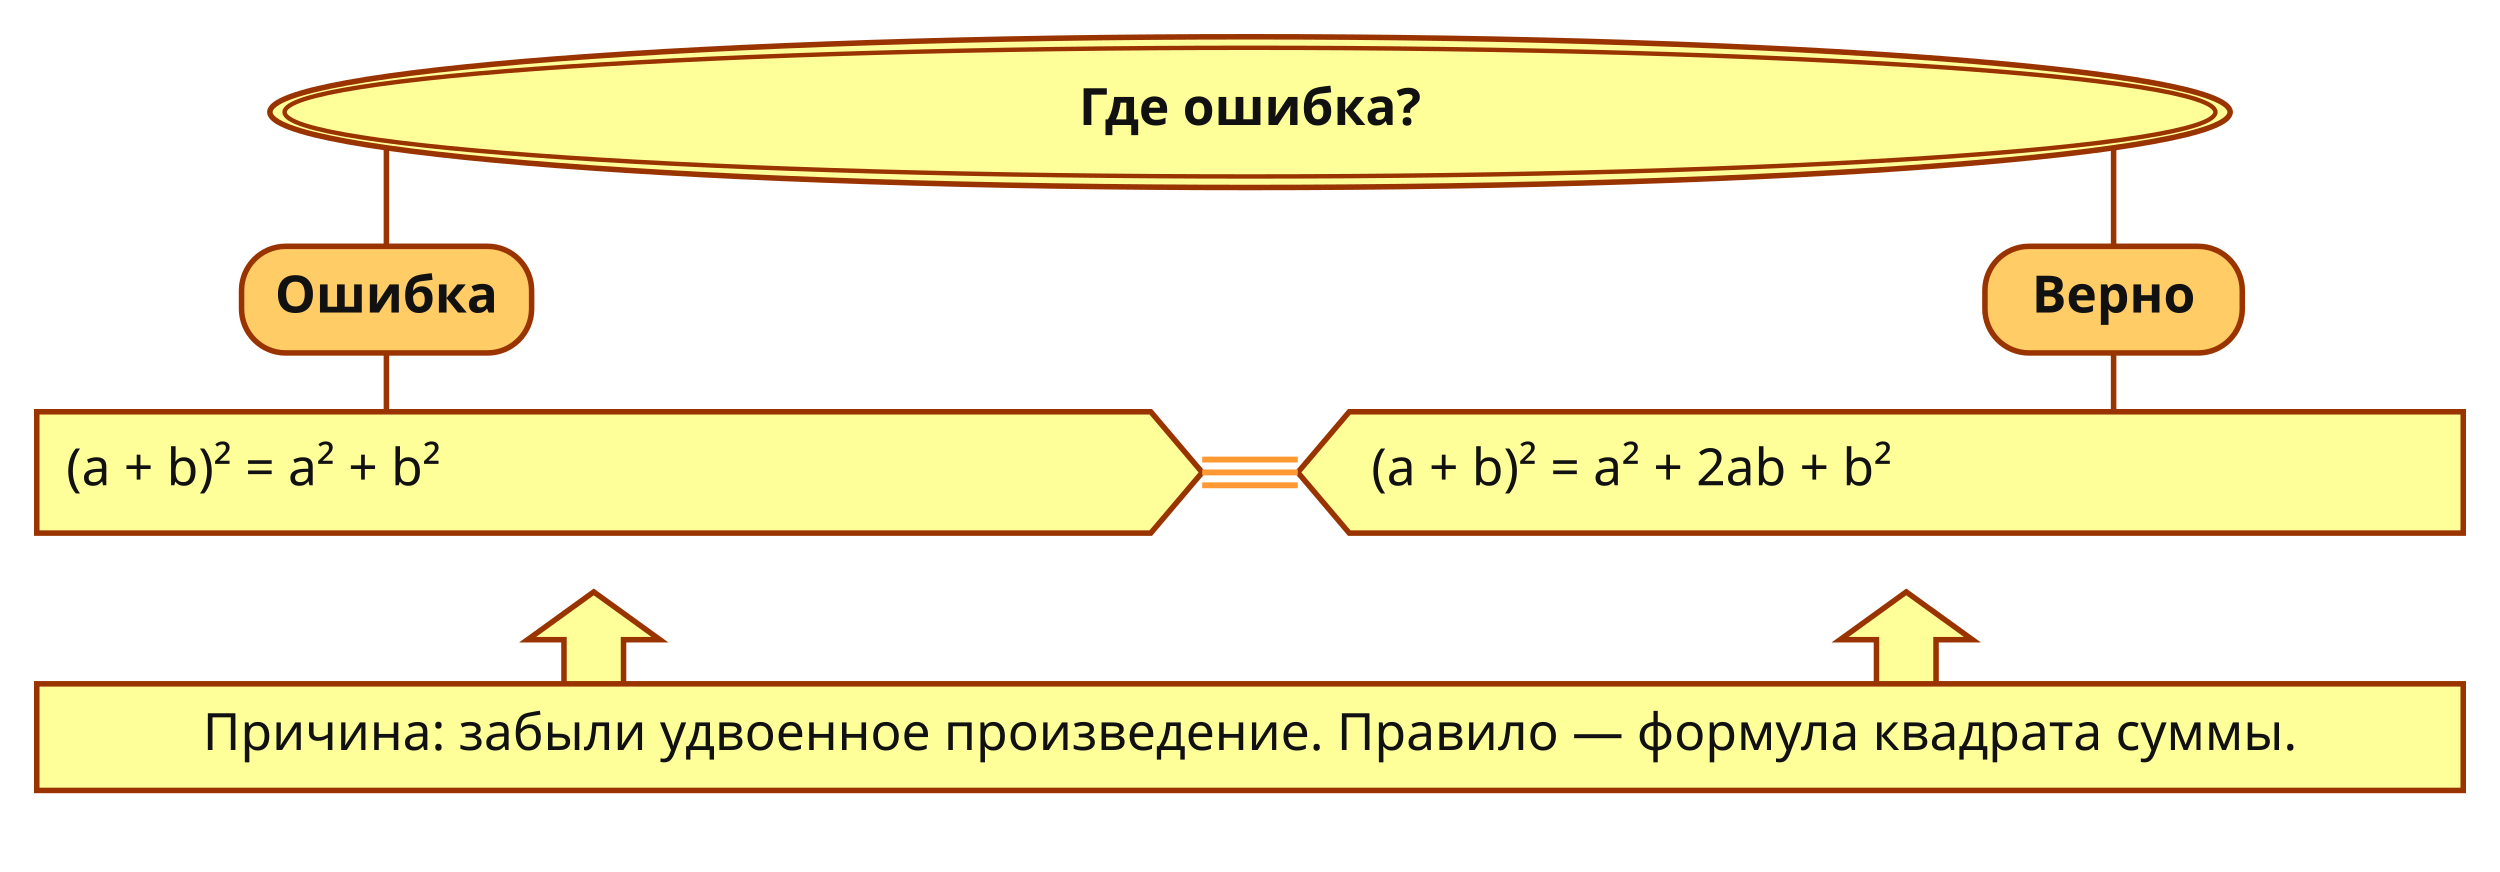
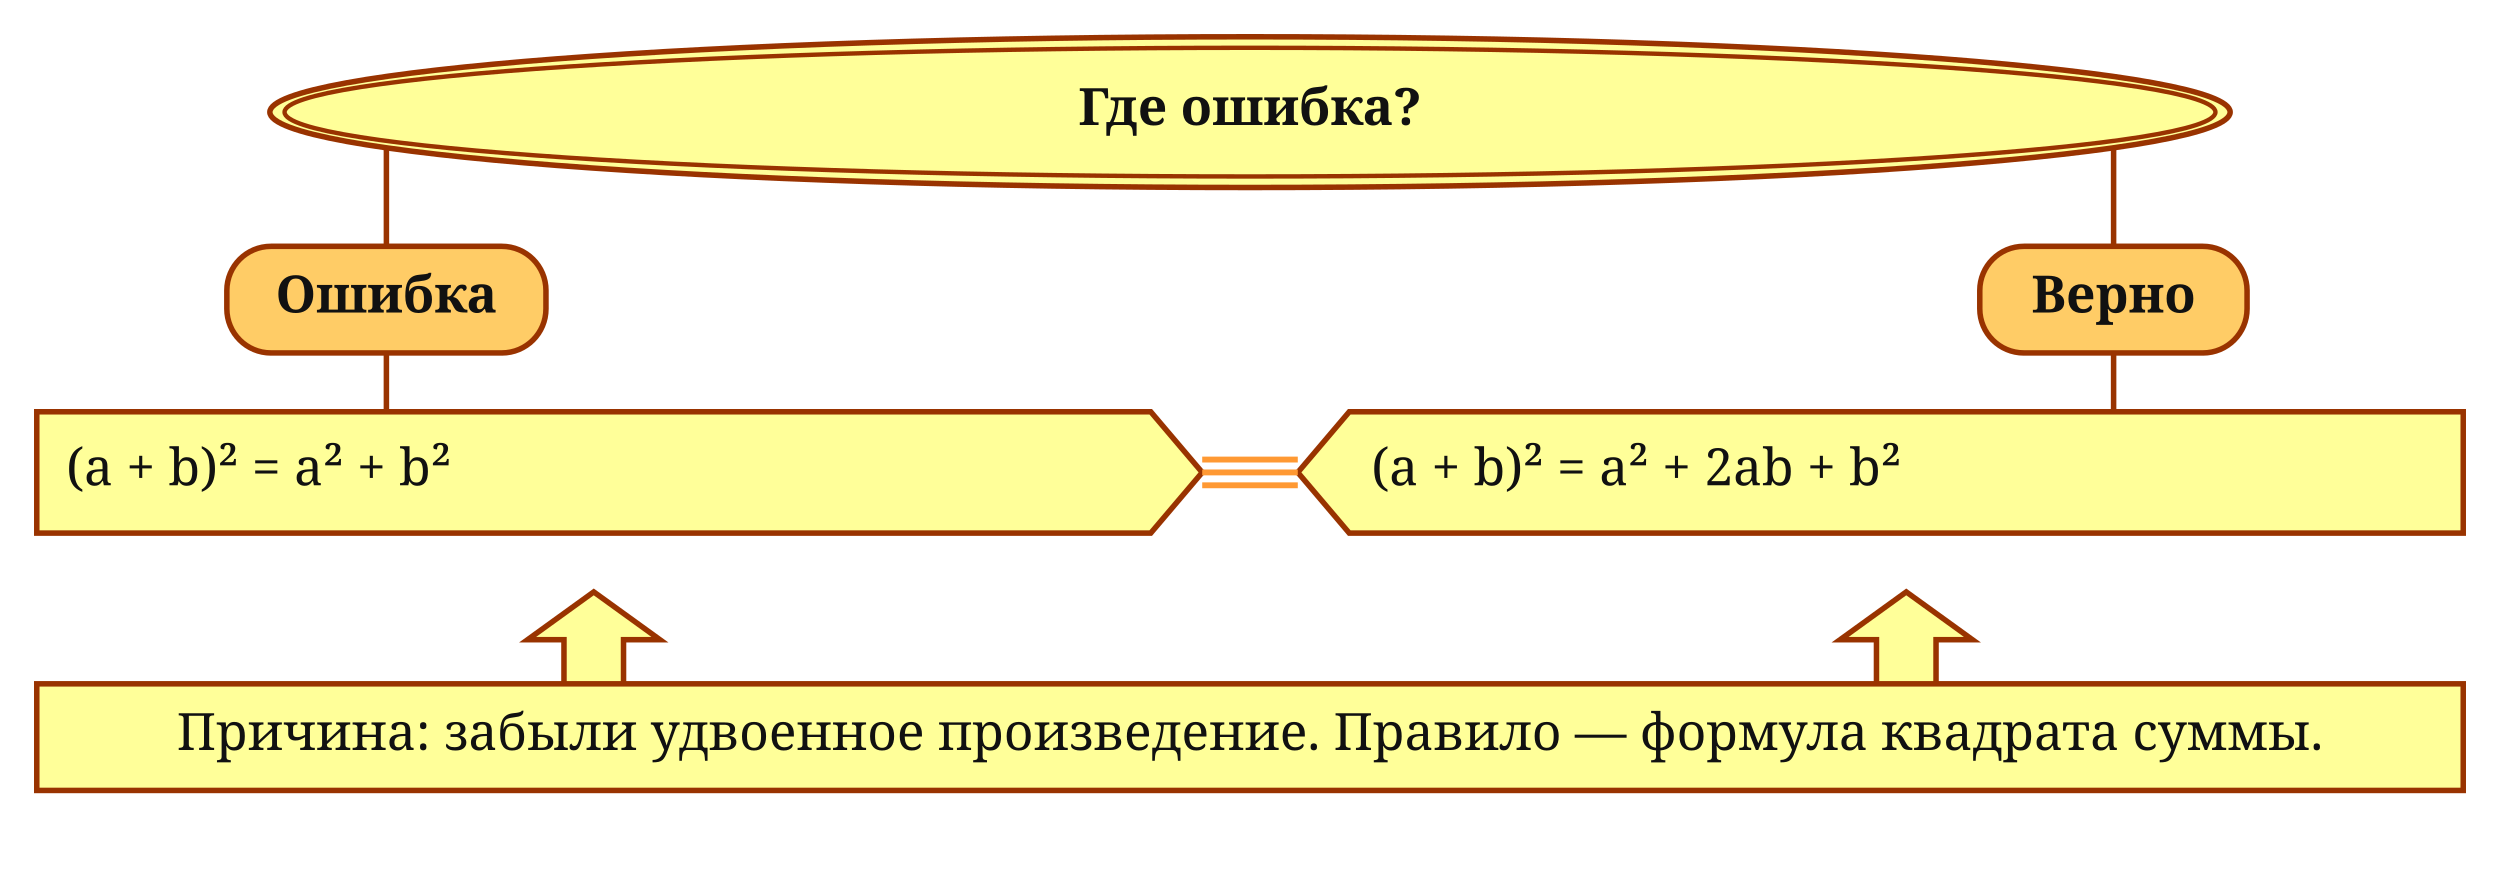
- <svg xmlns="http://www.w3.org/2000/svg" width="680" height="237" viewBox="0 0 680 237" font-family="PT Sans, sans-serif">
+ <svg xmlns="http://www.w3.org/2000/svg" width="680" height="237" viewBox="0 0 680 237" font-family="PT Serif, serif">
  <g transform="translate(0.0,0.0)">
    <ellipse cx="340.0" cy="30.5" rx="266.6" ry="20.5" fill="#FFFF99" stroke="#993300" stroke-width="1.5" />
    <ellipse cx="340.0" cy="30.5" rx="262.6" ry="17.5" fill="none" stroke="#993300" stroke-width="1.2" />
    <text x="340.0" y="34.0" font-size="14" text-anchor="middle" font-weight="bold" fill="#111">Где ошибка?</text>
    <line x1="105.1" y1="40.2" x2="105.1" y2="67.0" stroke="#993300" stroke-width="1.5" />
-     <rect x="65.7" y="67.0" width="78.9" height="29.0" rx="12" fill="#FFCC66" stroke="#993300" stroke-width="1.5" />
+     <rect x="61.7" y="67.0" width="86.8" height="29.0" rx="12" fill="#FFCC66" stroke="#993300" stroke-width="1.5" />
    <text x="105.1" y="85.0" font-size="14" text-anchor="middle" font-weight="bold" fill="#111">Ошибка</text>
    <line x1="105.1" y1="96.0" x2="105.1" y2="112.0" stroke="#993300" stroke-width="1.5" />
    <line x1="574.9" y1="40.2" x2="574.9" y2="67.0" stroke="#993300" stroke-width="1.5" />
-     <rect x="539.9" y="67.0" width="70.0" height="29.0" rx="12" fill="#FFCC66" stroke="#993300" stroke-width="1.5" />
+     <rect x="538.5" y="67.0" width="72.7" height="29.0" rx="12" fill="#FFCC66" stroke="#993300" stroke-width="1.5" />
    <text x="574.9" y="85.0" font-size="14" text-anchor="middle" font-weight="bold" fill="#111">Верно</text>
    <line x1="574.9" y1="96.0" x2="574.9" y2="112.0" stroke="#993300" stroke-width="1.5" />
    <path d="M10.0,112.0H313.0L327.0,128.5L313.0,145.0H10.0Z" fill="#FFFF99" stroke="#993300" stroke-width="1.5" />
    <g class="memo">
      <g class="memo-t">
        <text x="18.0" y="132.0" font-size="14" text-anchor="start" fill="#111">(a + b)² = a² + b²</text>
      </g>
    </g>
    <path d="M367.0,112.0H670.0V145.0H367.0L353.0,128.5Z" fill="#FFFF99" stroke="#993300" stroke-width="1.5" />
    <g class="memo">
      <g class="memo-t">
        <text x="373.0" y="132.0" font-size="14" text-anchor="start" fill="#111">(a + b)² = a² + 2ab + b²</text>
      </g>
    </g>
    <line x1="327.0" y1="125.0" x2="353.0" y2="125.0" stroke="#FF9933" stroke-width="1.6" />
    <line x1="327.0" y1="128.5" x2="353.0" y2="128.5" stroke="#FF9933" stroke-width="1.6" />
    <line x1="327.0" y1="132.0" x2="353.0" y2="132.0" stroke="#FF9933" stroke-width="1.6" />
    <path d="M153.4,187V174H143.5L161.5,161L179.5,174H169.6V187" fill="#FFFF99" stroke="#993300" stroke-width="1.5" />
    <path d="M510.4,187V174H500.5L518.5,161L536.5,174H526.6V187" fill="#FFFF99" stroke="#993300" stroke-width="1.5" />
    <rect x="10.0" y="186.0" width="660.0" height="29.0" rx="0" fill="#FFFF99" stroke="#993300" stroke-width="1.5" />
    <text x="340.0" y="204.0" font-size="14" text-anchor="middle" fill="#111">Причина: забыли удвоенное произведение. Правило — формула квадрата суммы.</text>
  </g>
</svg>
